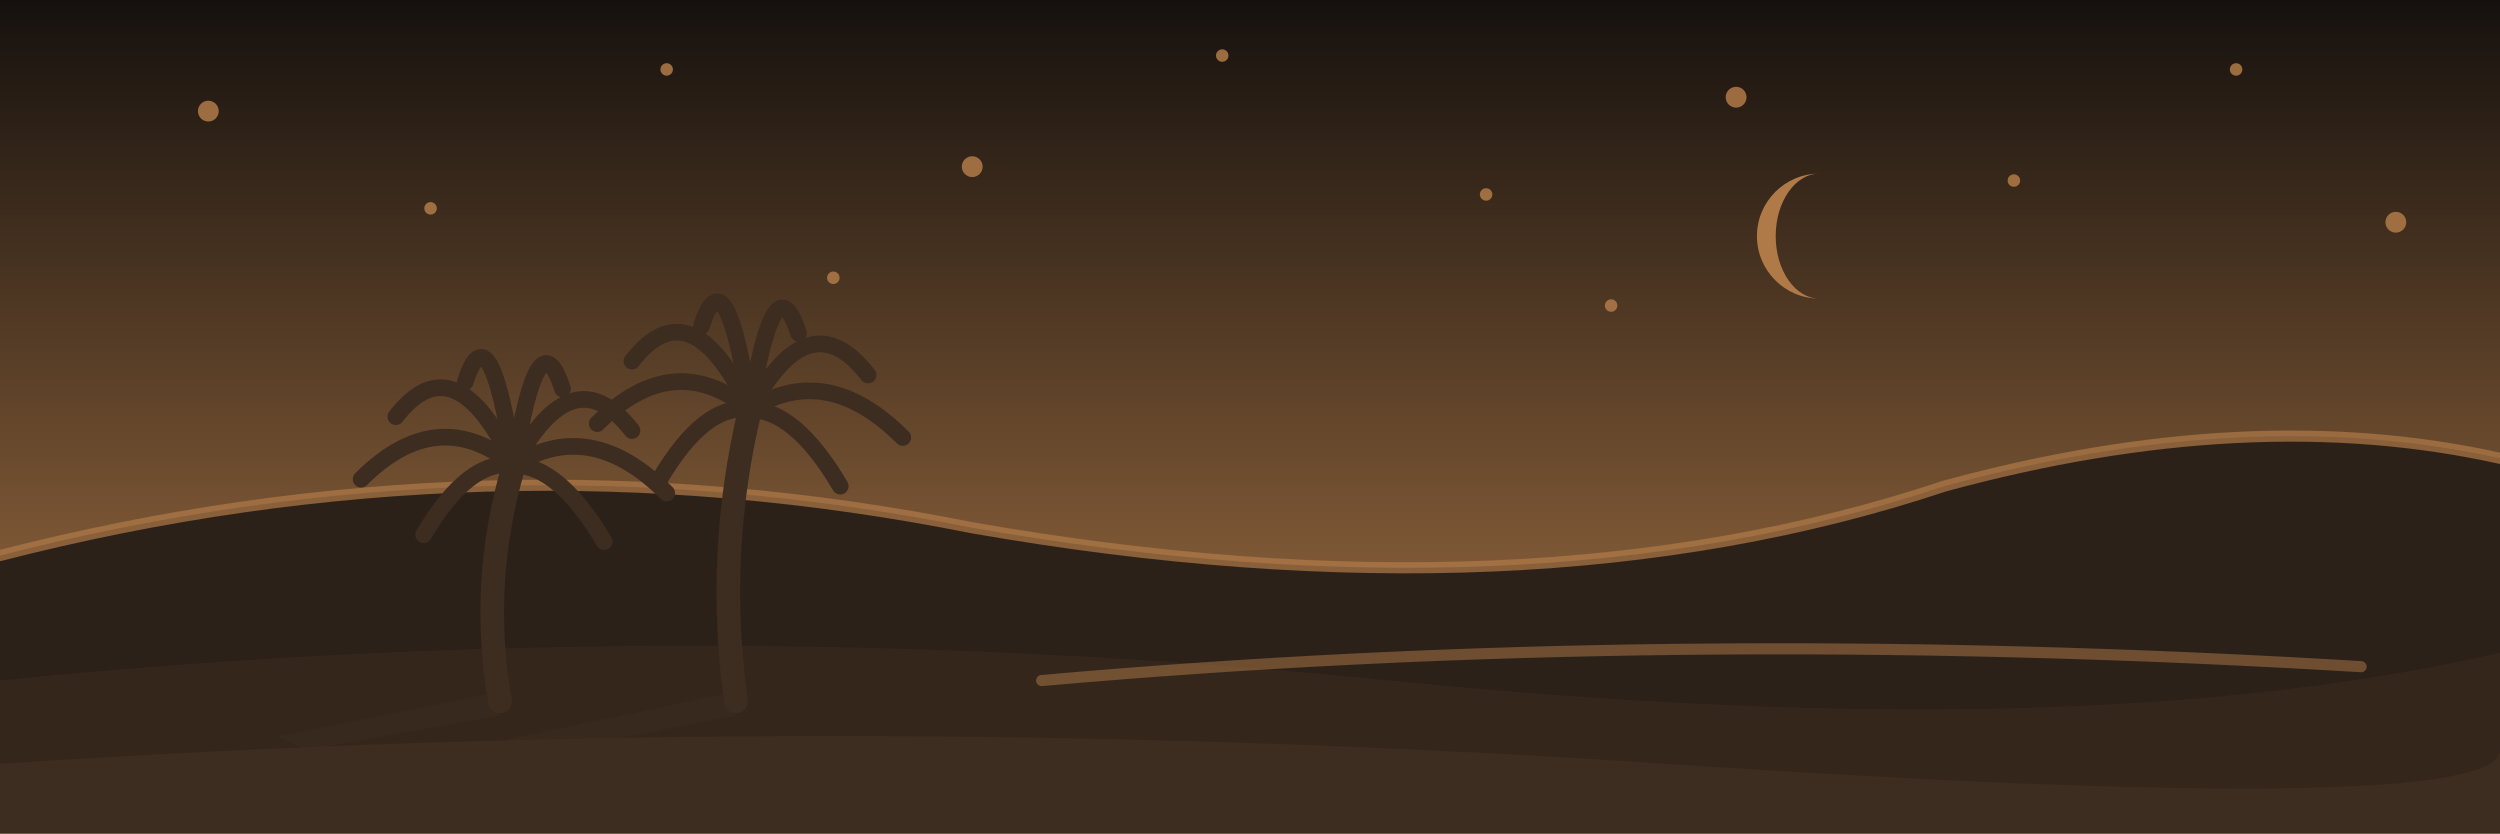
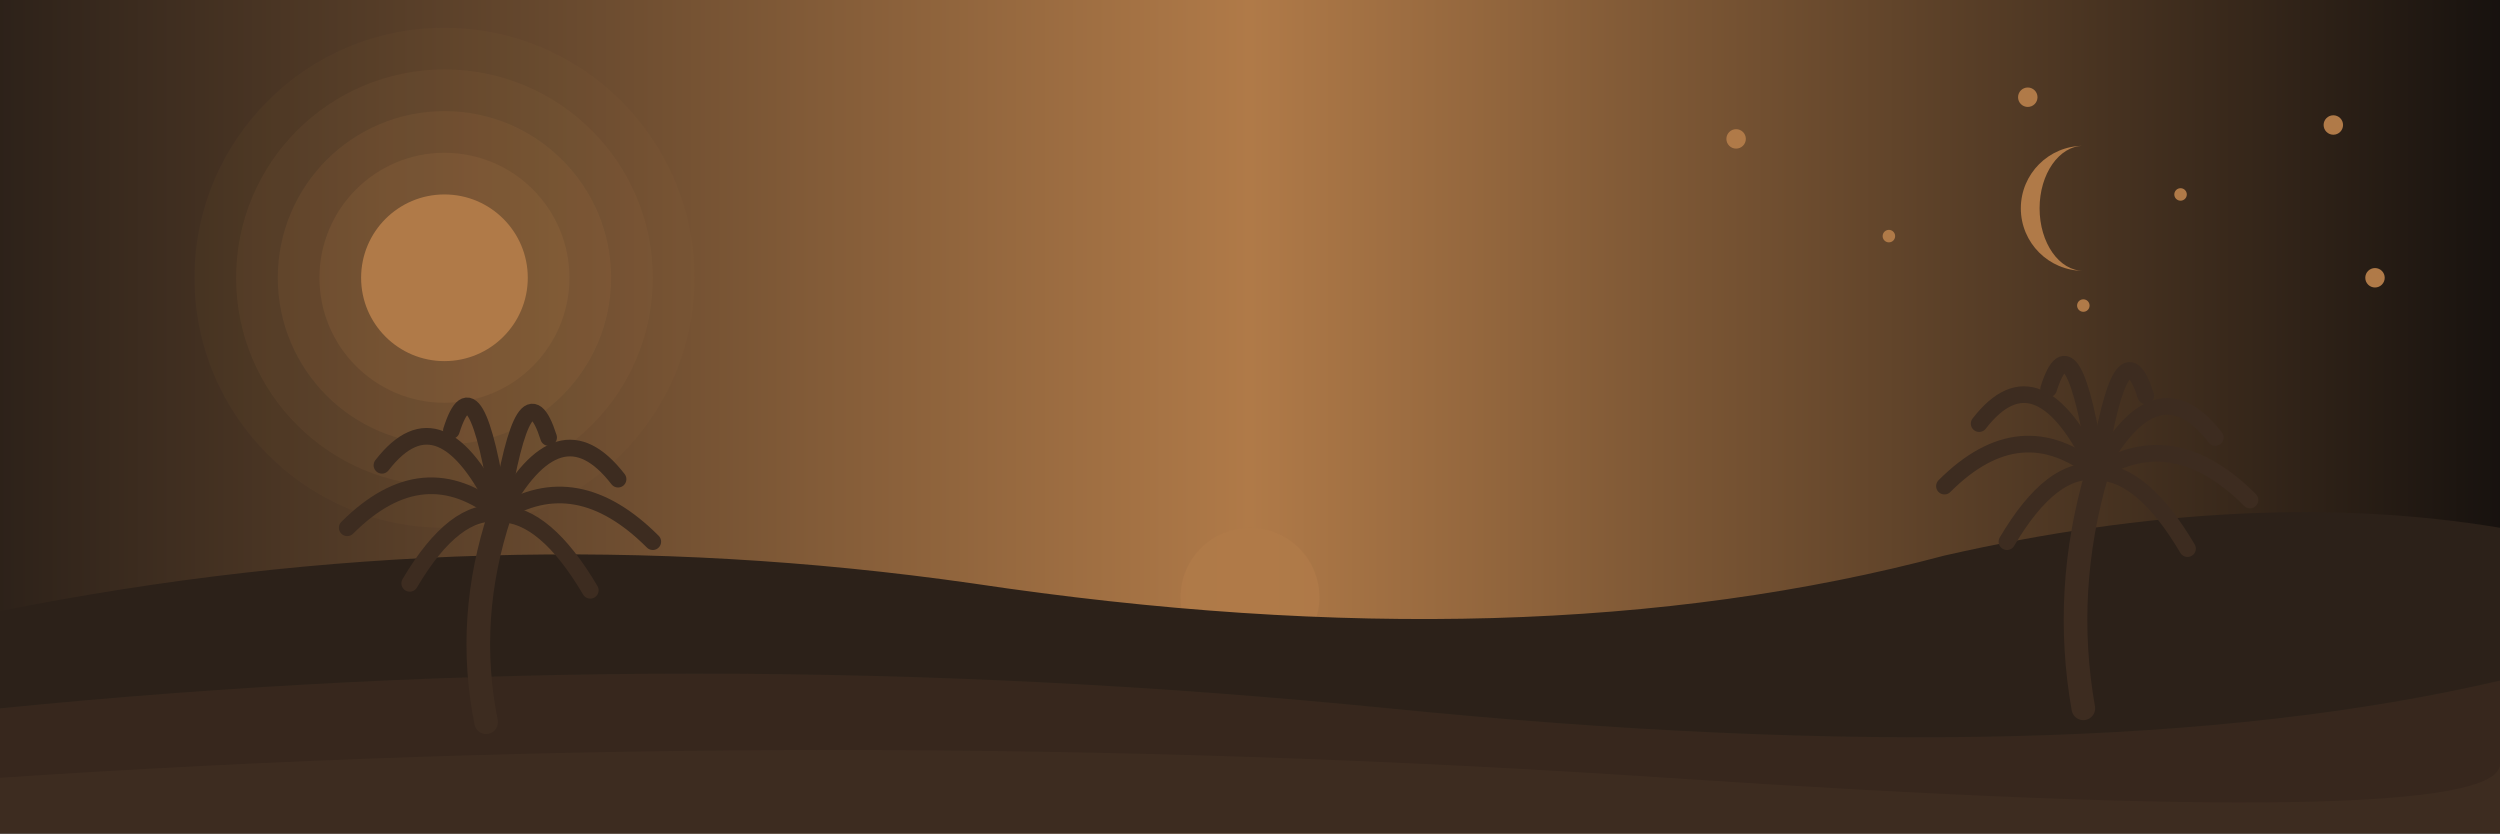
<svg xmlns="http://www.w3.org/2000/svg" width="720" height="240" viewBox="0 0 360 120" preserveAspectRatio="xMidYMax slice">
  <rect width="360" height="120" fill="#16110E" />
  <defs>
-     <linearGradient id="g42s" x1="0" y1="0" x2="0" y2="1">
-       <stop offset="0" stop-color="#16110E" />
-       <stop offset="1" stop-color="#B07A48" />
+     <linearGradient id="g42t" x1="0" y1="0" x2="1" y2="0">
+       <stop offset="0" stop-color="#2C2119" />
+       <stop offset=".5" stop-color="#B07A48" />
+       <stop offset="1" stop-color="#16110E" />
    </linearGradient>
  </defs>
-   <rect width="360" height="120" fill="url(#g42s)" />
-   <circle cx="30" cy="16" r="1.5" fill="#B07A48" opacity=".85" />
-   <circle cx="62" cy="30" r="0.9" fill="#B07A48" opacity=".85" />
-   <circle cx="96" cy="10" r="0.9" fill="#B07A48" opacity=".85" />
-   <circle cx="140" cy="24" r="1.5" fill="#B07A48" opacity=".85" />
-   <circle cx="176" cy="8" r="0.9" fill="#B07A48" opacity=".85" />
-   <circle cx="214" cy="28" r="0.9" fill="#B07A48" opacity=".85" />
-   <circle cx="250" cy="14" r="1.5" fill="#B07A48" opacity=".85" />
-   <circle cx="290" cy="26" r="0.9" fill="#B07A48" opacity=".85" />
-   <circle cx="322" cy="10" r="0.9" fill="#B07A48" opacity=".85" />
-   <circle cx="345" cy="32" r="1.5" fill="#B07A48" opacity=".85" />
-   <circle cx="120" cy="40" r="0.9" fill="#B07A48" opacity=".85" />
-   <circle cx="232" cy="44" r="0.9" fill="#B07A48" opacity=".85" />
-   <path d="M262 25 A9 9 0 1 0 262 43 A6.3 9 0 1 1 262 25 Z" fill="#B07A48" />
-   <path d="M0 120 L0 80 Q70 62 140 76 Q220 90 280 70 Q324 58 360 66 L360 120 Z" fill="#2C2119" />
-   <path d="M0 80 Q70 62 140 76 Q220 90 280 70 Q324 58 360 66" stroke="#B07A48" stroke-width="1.6" fill="none" stroke-linecap="round" opacity="0.7" />
-   <path d="M70 100 L40 106 L44 108 L72 103 Z M104 100 L66 108 L70 110 L106 103 Z" fill="#3D2C20" opacity=".4" />
-   <path d="M72 101 Q69 84 74 67" stroke="#3D2C20" stroke-width="3.4" fill="none" stroke-linecap="round" />
-   <path d="M74 67 q-11 -9 -22 2" stroke="#3D2C20" stroke-width="2.4" fill="none" stroke-linecap="round" />
-   <path d="M74 67 q-8.5 -18 -17 -7" stroke="#3D2C20" stroke-width="2.4" fill="none" stroke-linecap="round" />
-   <path d="M74 67 q-3.5 -23 -7 -12" stroke="#3D2C20" stroke-width="2.4" fill="none" stroke-linecap="round" />
-   <path d="M74 67 q3.5 -22 7 -11" stroke="#3D2C20" stroke-width="2.4" fill="none" stroke-linecap="round" />
-   <path d="M74 67 q8.5 -16 17 -5" stroke="#3D2C20" stroke-width="2.4" fill="none" stroke-linecap="round" />
-   <path d="M74 67 q11 -7 22 4" stroke="#3D2C20" stroke-width="2.4" fill="none" stroke-linecap="round" />
-   <path d="M74 67 q-6.5 -1 -13 10" stroke="#3D2C20" stroke-width="2.4" fill="none" stroke-linecap="round" />
-   <path d="M74 67 q6.5 0 13 11" stroke="#3D2C20" stroke-width="2.4" fill="none" stroke-linecap="round" />
-   <path d="M106 101 Q103 80 108 59" stroke="#3D2C20" stroke-width="3.4" fill="none" stroke-linecap="round" />
-   <path d="M108 59 q-11 -9 -22 2" stroke="#3D2C20" stroke-width="2.4" fill="none" stroke-linecap="round" />
-   <path d="M108 59 q-8.5 -18 -17 -7" stroke="#3D2C20" stroke-width="2.4" fill="none" stroke-linecap="round" />
-   <path d="M108 59 q-3.5 -23 -7 -12" stroke="#3D2C20" stroke-width="2.4" fill="none" stroke-linecap="round" />
-   <path d="M108 59 q3.5 -22 7 -11" stroke="#3D2C20" stroke-width="2.4" fill="none" stroke-linecap="round" />
-   <path d="M108 59 q8.5 -16 17 -5" stroke="#3D2C20" stroke-width="2.4" fill="none" stroke-linecap="round" />
-   <path d="M108 59 q11 -7 22 4" stroke="#3D2C20" stroke-width="2.4" fill="none" stroke-linecap="round" />
-   <path d="M108 59 q-6.5 -1 -13 10" stroke="#3D2C20" stroke-width="2.4" fill="none" stroke-linecap="round" />
-   <path d="M108 59 q6.5 0 13 11" stroke="#3D2C20" stroke-width="2.4" fill="none" stroke-linecap="round" />
-   <path d="M0 120 L0 98 Q100 88 200 98 T360 94 L360 120 Z" fill="#3D2C20" opacity=".5" />
-   <path d="M150 98 Q240 90 340 96" stroke="#B07A48" stroke-width="1.6" fill="none" stroke-linecap="round" opacity="0.5" />
-   <path d="M0 120 L0 110 Q120 102 240 110 T360 108 L360 120 Z" fill="#3D2C20" />
+   <rect width="360" height="120" fill="url(#g42t)" />
+   <circle cx="250" cy="20" r="1.4" fill="#B07A48" />
+   <circle cx="272" cy="34" r="0.9" fill="#B07A48" />
+   <circle cx="292" cy="14" r="1.4" fill="#B07A48" />
+   <circle cx="314" cy="28" r="0.9" fill="#B07A48" />
+   <circle cx="336" cy="18" r="1.4" fill="#B07A48" />
+   <circle cx="300" cy="44" r="0.9" fill="#B07A48" />
+   <circle cx="342" cy="40" r="1.4" fill="#B07A48" />
+   <circle cx="64" cy="40" r="36.0" fill="#B07A48" opacity="0.050" />
+   <circle cx="64" cy="40" r="30.0" fill="#B07A48" opacity="0.085" />
+   <circle cx="64" cy="40" r="24.0" fill="#B07A48" opacity="0.120" />
+   <circle cx="64" cy="40" r="18.0" fill="#B07A48" opacity="0.155" />
+   <circle cx="64" cy="40" r="12" fill="#B07A48" />
+   <path d="M300 21 A9 9 0 1 0 300 39 A6.3 9 0 1 1 300 21 Z" fill="#B07A48" />
+   <circle cx="180" cy="86" r="10" fill="#B07A48" opacity=".8" />
+   <path d="M0 120 L0 88 Q70 74 140 84 Q220 96 280 80 Q324 70 360 76 L360 120 Z" fill="#2C2119" />
+   <path d="M0 120 L0 102 Q100 92 200 102 T360 98 L360 120 Z" fill="#3D2C20" opacity=".6" />
+   <path d="M70 104 Q67 89 72 74" stroke="#3D2C20" stroke-width="3.4" fill="none" stroke-linecap="round" />
+   <path d="M72 74 q-11 -9 -22 2" stroke="#3D2C20" stroke-width="2.4" fill="none" stroke-linecap="round" />
+   <path d="M72 74 q-8.5 -18 -17 -7" stroke="#3D2C20" stroke-width="2.4" fill="none" stroke-linecap="round" />
+   <path d="M72 74 q-3.5 -23 -7 -12" stroke="#3D2C20" stroke-width="2.4" fill="none" stroke-linecap="round" />
+   <path d="M72 74 q3.5 -22 7 -11" stroke="#3D2C20" stroke-width="2.4" fill="none" stroke-linecap="round" />
+   <path d="M72 74 q8.5 -16 17 -5" stroke="#3D2C20" stroke-width="2.4" fill="none" stroke-linecap="round" />
+   <path d="M72 74 q11 -7 22 4" stroke="#3D2C20" stroke-width="2.4" fill="none" stroke-linecap="round" />
+   <path d="M72 74 q-6.5 -1 -13 10" stroke="#3D2C20" stroke-width="2.4" fill="none" stroke-linecap="round" />
+   <path d="M72 74 q6.5 0 13 11" stroke="#3D2C20" stroke-width="2.4" fill="none" stroke-linecap="round" />
+   <path d="M300 102 Q297 85 302 68" stroke="#3D2C20" stroke-width="3.4" fill="none" stroke-linecap="round" />
+   <path d="M302 68 q-11 -9 -22 2" stroke="#3D2C20" stroke-width="2.4" fill="none" stroke-linecap="round" />
+   <path d="M302 68 q-8.5 -18 -17 -7" stroke="#3D2C20" stroke-width="2.4" fill="none" stroke-linecap="round" />
+   <path d="M302 68 q-3.5 -23 -7 -12" stroke="#3D2C20" stroke-width="2.4" fill="none" stroke-linecap="round" />
+   <path d="M302 68 q3.5 -22 7 -11" stroke="#3D2C20" stroke-width="2.4" fill="none" stroke-linecap="round" />
+   <path d="M302 68 q8.5 -16 17 -5" stroke="#3D2C20" stroke-width="2.4" fill="none" stroke-linecap="round" />
+   <path d="M302 68 q11 -7 22 4" stroke="#3D2C20" stroke-width="2.4" fill="none" stroke-linecap="round" />
+   <path d="M302 68 q-6.5 -1 -13 10" stroke="#3D2C20" stroke-width="2.4" fill="none" stroke-linecap="round" />
+   <path d="M302 68 q6.5 0 13 11" stroke="#3D2C20" stroke-width="2.4" fill="none" stroke-linecap="round" />
+   <path d="M0 120 L0 112 Q120 104 240 112 T360 110 L360 120 Z" fill="#3D2C20" />
</svg>
